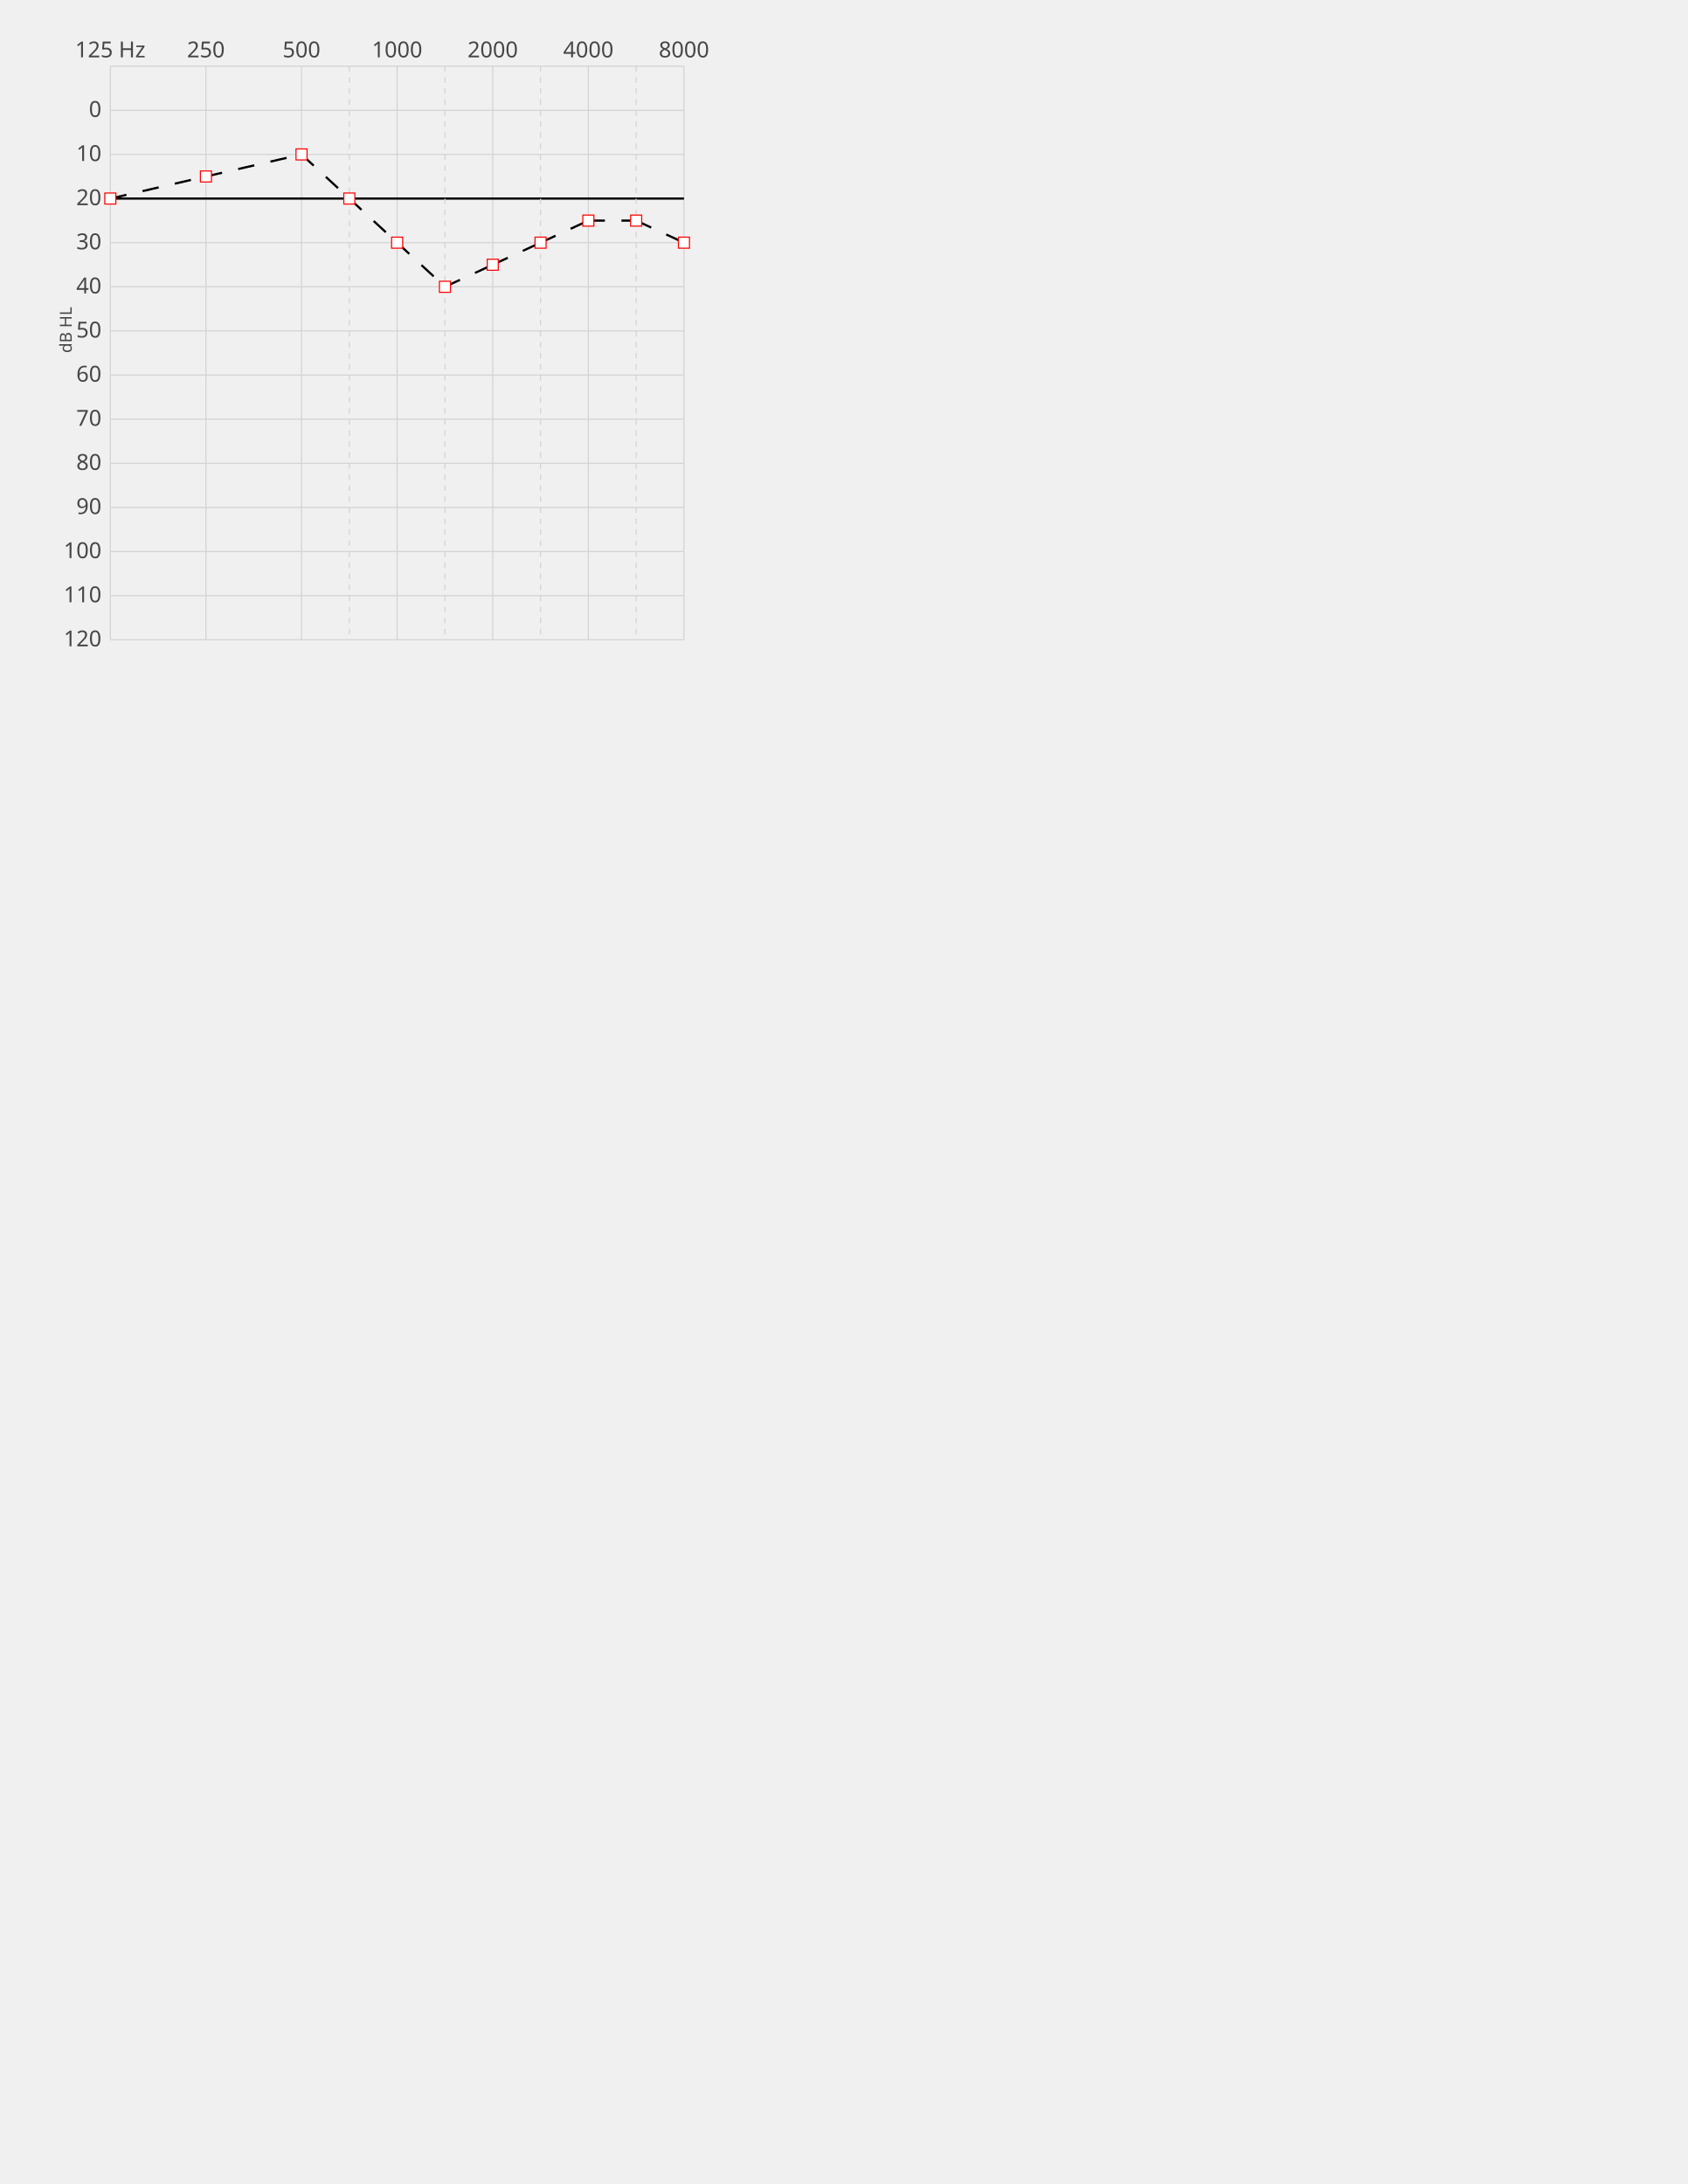
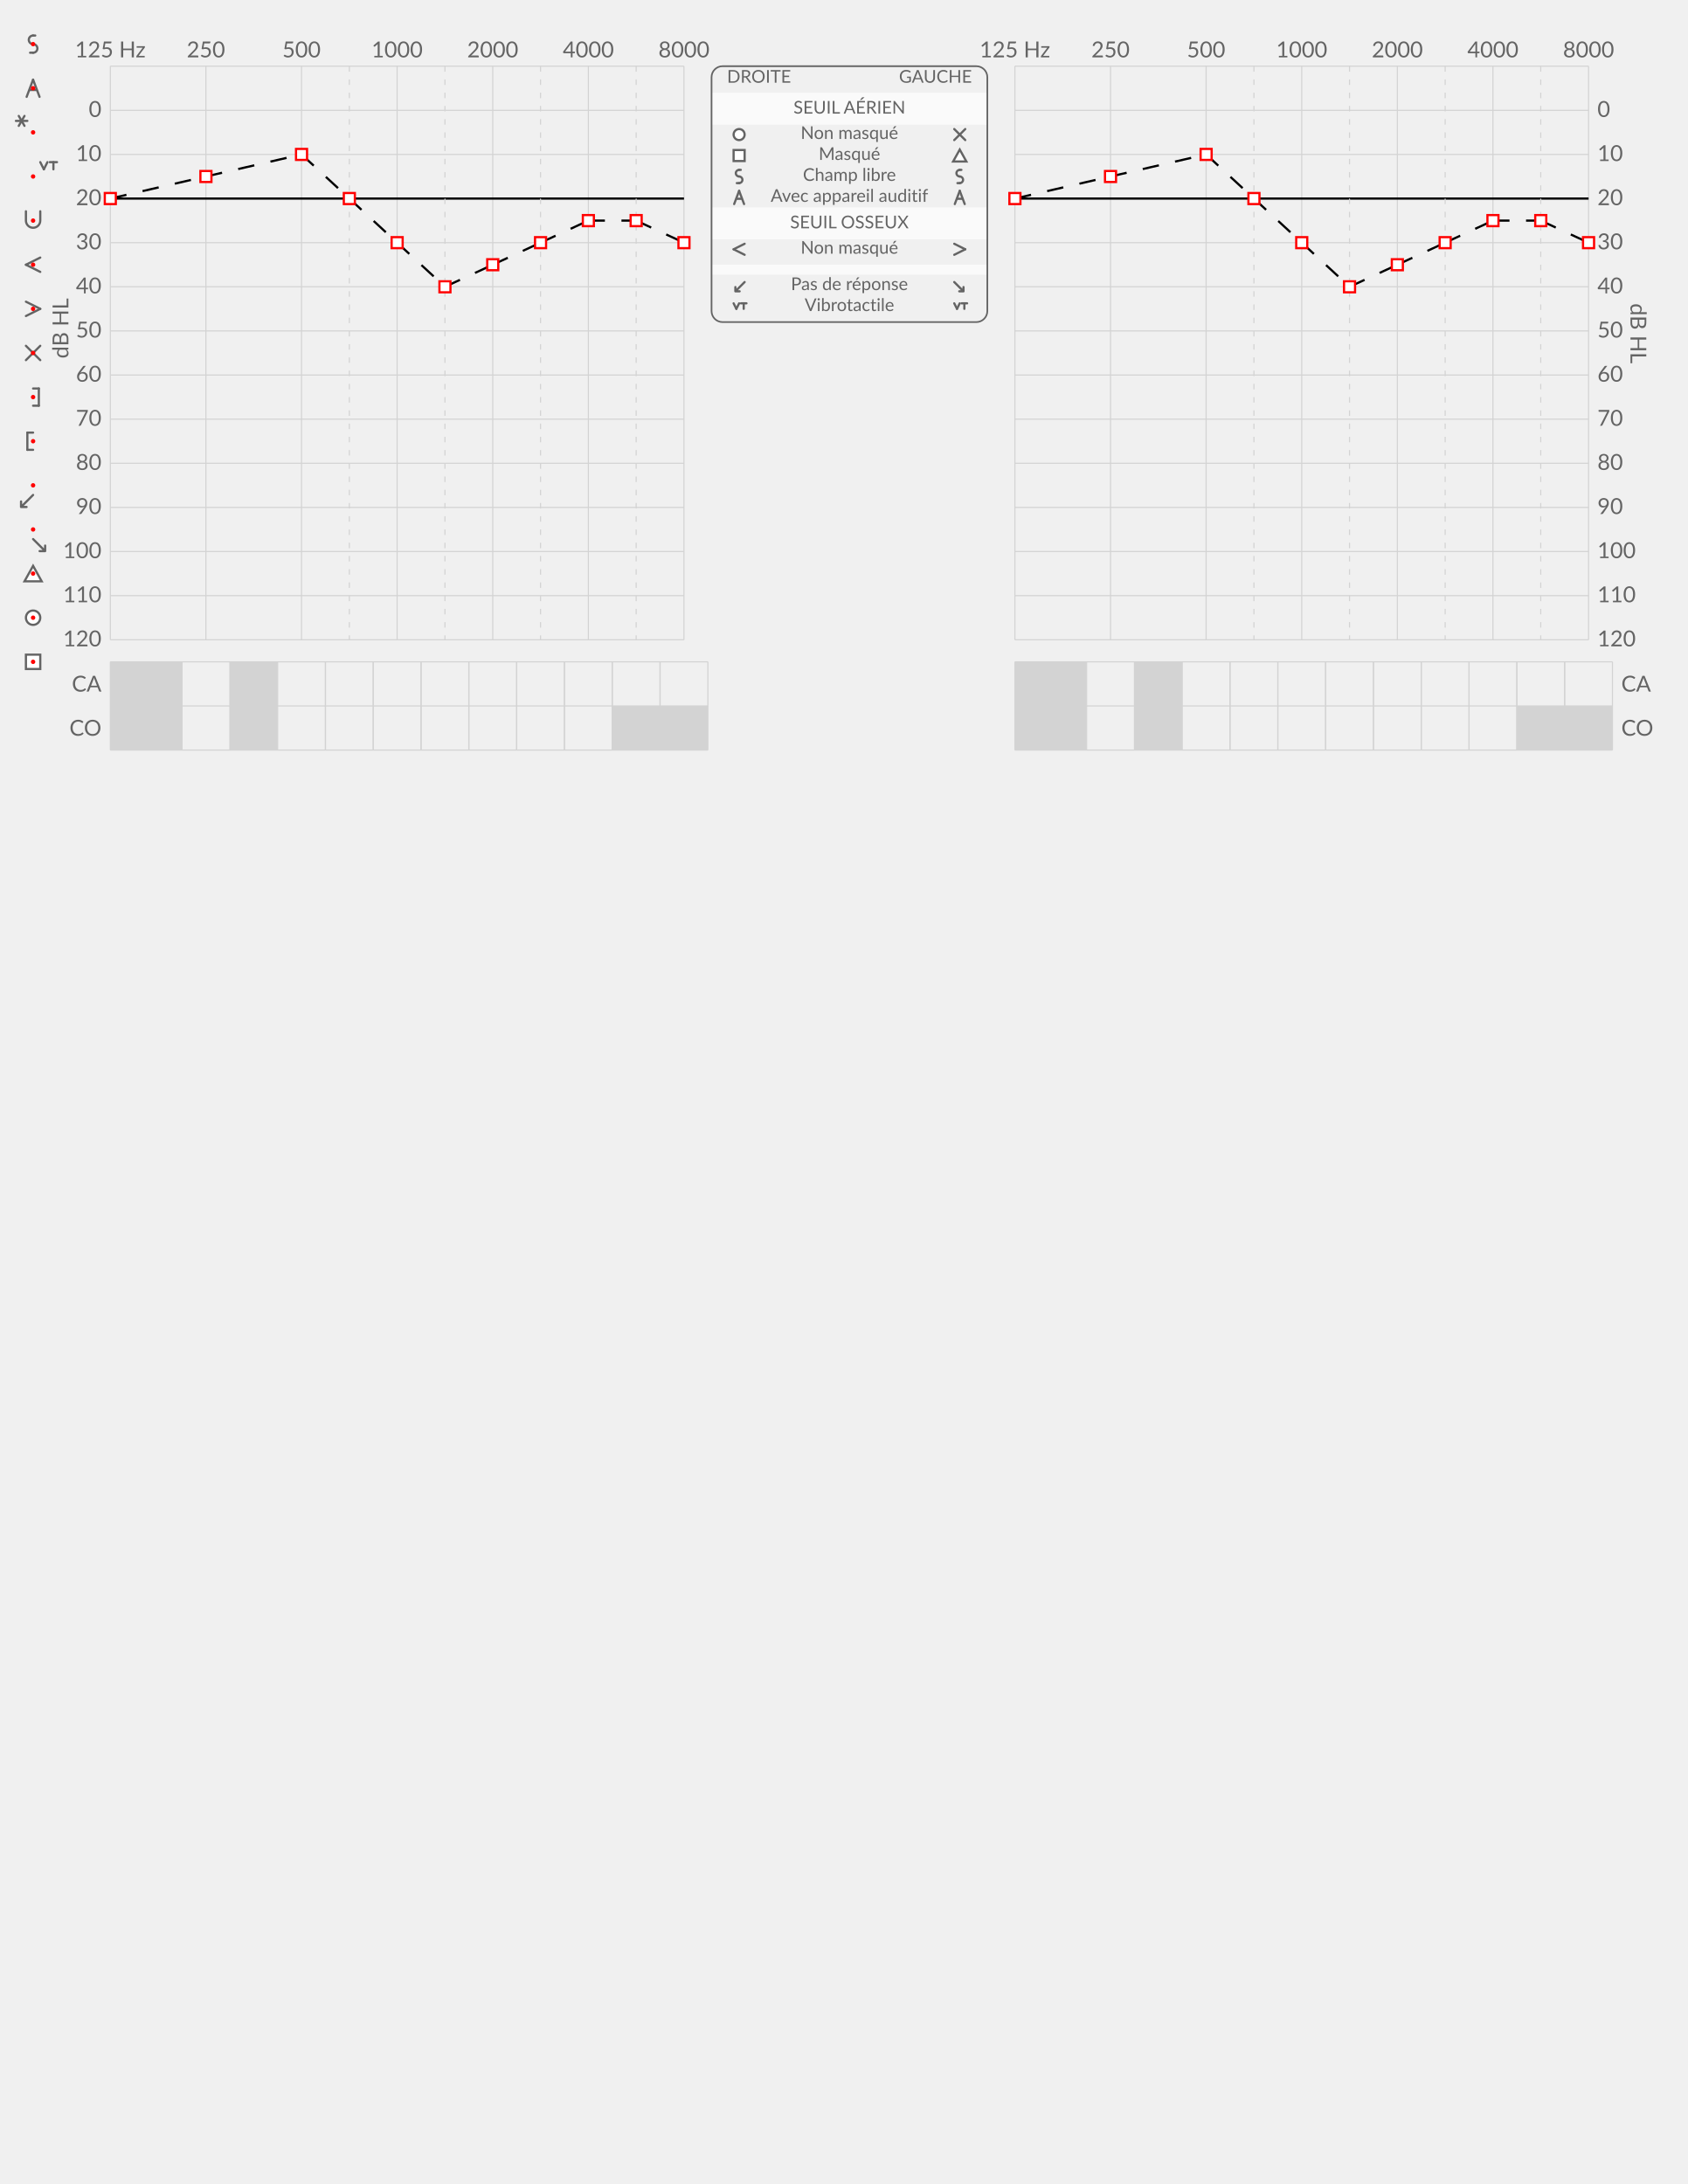
<svg xmlns="http://www.w3.org/2000/svg" baseProfile="tiny" height="1980.0" version="1.2" width="1530.0">
  <defs />
-   <line stroke="lightgray" x1="100.0" x2="620.0" y1="60" y2="60" />
-   <line stroke="lightgray" x1="100.0" x2="620.0" y1="100" y2="100" />
-   <text fill="rgb(70, 70, 70)" font-family="FiraCode-Regular" font-size="20px" text-anchor="end" x="92.0" y="106">0</text>
-   <line stroke="lightgray" x1="100.0" x2="620.0" y1="140" y2="140" />
-   <text fill="rgb(70, 70, 70)" font-family="FiraCode-Regular" font-size="20px" text-anchor="end" x="92.0" y="146">10</text>
-   <line stroke="lightgray" x1="100.0" x2="620.0" y1="180" y2="180" />
-   <text fill="rgb(70, 70, 70)" font-family="FiraCode-Regular" font-size="20px" text-anchor="end" x="92.0" y="186">20</text>
-   <line stroke="lightgray" x1="100.0" x2="620.0" y1="220" y2="220" />
-   <text fill="rgb(70, 70, 70)" font-family="FiraCode-Regular" font-size="20px" text-anchor="end" x="92.0" y="226">30</text>
-   <line stroke="lightgray" x1="100.0" x2="620.0" y1="260" y2="260" />
-   <text fill="rgb(70, 70, 70)" font-family="FiraCode-Regular" font-size="20px" text-anchor="end" x="92.0" y="266">40</text>
-   <line stroke="lightgray" x1="100.0" x2="620.0" y1="300" y2="300" />
-   <text fill="rgb(70, 70, 70)" font-family="FiraCode-Regular" font-size="20px" text-anchor="end" x="92.0" y="306">50</text>
-   <line stroke="lightgray" x1="100.0" x2="620.0" y1="340" y2="340" />
-   <text fill="rgb(70, 70, 70)" font-family="FiraCode-Regular" font-size="20px" text-anchor="end" x="92.0" y="346">60</text>
-   <line stroke="lightgray" x1="100.0" x2="620.0" y1="380" y2="380" />
-   <text fill="rgb(70, 70, 70)" font-family="FiraCode-Regular" font-size="20px" text-anchor="end" x="92.0" y="386">70</text>
-   <line stroke="lightgray" x1="100.0" x2="620.0" y1="420" y2="420" />
-   <text fill="rgb(70, 70, 70)" font-family="FiraCode-Regular" font-size="20px" text-anchor="end" x="92.0" y="426">80</text>
-   <line stroke="lightgray" x1="100.0" x2="620.0" y1="460" y2="460" />
-   <text fill="rgb(70, 70, 70)" font-family="FiraCode-Regular" font-size="20px" text-anchor="end" x="92.0" y="466">90</text>
-   <line stroke="lightgray" x1="100.0" x2="620.0" y1="500" y2="500" />
-   <text fill="rgb(70, 70, 70)" font-family="FiraCode-Regular" font-size="20px" text-anchor="end" x="92.0" y="506">100</text>
-   <line stroke="lightgray" x1="100.0" x2="620.0" y1="540" y2="540" />
-   <text fill="rgb(70, 70, 70)" font-family="FiraCode-Regular" font-size="20px" text-anchor="end" x="92.0" y="546">110</text>
-   <line stroke="lightgray" x1="100.0" x2="620.0" y1="580" y2="580" />
-   <text fill="rgb(70, 70, 70)" font-family="FiraCode-Regular" font-size="20px" text-anchor="end" x="92.0" y="586">120</text>
-   <line stroke="lightgray" x1="100.0" x2="100.0" y1="60" y2="580" />
-   <text fill="rgb(70, 70, 70)" font-family="FiraCode-Regular" font-size="20px" text-anchor="middle" x="100.0" y="52">125 Hz</text>
-   <line stroke="lightgray" x1="186.667" x2="186.667" y1="60" y2="580" />
-   <text fill="rgb(70, 70, 70)" font-family="FiraCode-Regular" font-size="20px" text-anchor="middle" x="186.667" y="52">250</text>
-   <line stroke="lightgray" x1="273.333" x2="273.333" y1="60" y2="580" />
-   <text fill="rgb(70, 70, 70)" font-family="FiraCode-Regular" font-size="20px" text-anchor="middle" x="273.333" y="52">500</text>
-   <line stroke="lightgray" x1="360.0" x2="360.0" y1="60" y2="580" />
-   <text fill="rgb(70, 70, 70)" font-family="FiraCode-Regular" font-size="20px" text-anchor="middle" x="360.0" y="52">1000</text>
-   <line stroke="lightgray" x1="446.667" x2="446.667" y1="60" y2="580" />
-   <text fill="rgb(70, 70, 70)" font-family="FiraCode-Regular" font-size="20px" text-anchor="middle" x="446.667" y="52">2000</text>
-   <line stroke="lightgray" x1="533.333" x2="533.333" y1="60" y2="580" />
-   <text fill="rgb(70, 70, 70)" font-family="FiraCode-Regular" font-size="20px" text-anchor="middle" x="533.333" y="52">4000</text>
-   <line stroke="lightgray" x1="620.0" x2="620.0" y1="60" y2="580" />
-   <text fill="rgb(70, 70, 70)" font-family="FiraCode-Regular" font-size="20px" text-anchor="middle" x="620.0" y="52">8000</text>
-   <line stroke="black" stroke-width="2" x1="100.0" x2="620.0" y1="180" y2="180" />
-   <text fill="rgb(70, 70, 70)" font-family="FiraCode-Regular" font-size="15px" transform="rotate(-90 30 270)" x="-20" y="305">dB HL</text>
-   <line stroke="lightgray" stroke-dasharray="5,5" x1="316.667" x2="316.667" y1="60" y2="580" />
-   <line stroke="lightgray" stroke-dasharray="5,5" x1="403.333" x2="403.333" y1="60" y2="580" />
-   <line stroke="lightgray" stroke-dasharray="5,5" x1="490.0" x2="490.0" y1="60" y2="580" />
-   <line stroke="lightgray" stroke-dasharray="5,5" x1="576.667" x2="576.667" y1="60" y2="580" />
-   <line stroke="black" stroke-dasharray="15,15" stroke-width="2" x1="100.0" x2="186.667" y1="180" y2="160" />
-   <line stroke="black" stroke-dasharray="15,15" stroke-width="2" x1="186.667" x2="273.333" y1="160" y2="140" />
-   <line stroke="black" stroke-dasharray="15,15" stroke-width="2" x1="273.333" x2="316.667" y1="140" y2="180" />
-   <line stroke="black" stroke-dasharray="15,15" stroke-width="2" x1="316.667" x2="360.0" y1="180" y2="220" />
-   <line stroke="black" stroke-dasharray="15,15" stroke-width="2" x1="360.0" x2="403.333" y1="220" y2="260" />
-   <line stroke="black" stroke-dasharray="15,15" stroke-width="2" x1="403.333" x2="446.667" y1="260" y2="240" />
-   <line stroke="black" stroke-dasharray="15,15" stroke-width="2" x1="446.667" x2="490.0" y1="240" y2="220" />
-   <line stroke="black" stroke-dasharray="15,15" stroke-width="2" x1="490.0" x2="533.333" y1="220" y2="200" />
-   <line stroke="black" stroke-dasharray="15,15" stroke-width="2" x1="533.333" x2="576.667" y1="200" y2="200" />
-   <line stroke="black" stroke-dasharray="15,15" stroke-width="2" x1="576.667" x2="620.0" y1="200" y2="220" />
-   <rect fill="white" height="10" stroke="red" width="10" x="95.0" y="175.0" />
-   <rect fill="white" height="10" stroke="red" width="10" x="181.667" y="155.0" />
-   <rect fill="white" height="10" stroke="red" width="10" x="268.333" y="135.0" />
-   <rect fill="white" height="10" stroke="red" width="10" x="311.667" y="175.0" />
-   <rect fill="white" height="10" stroke="red" width="10" x="355.0" y="215.0" />
-   <rect fill="white" height="10" stroke="red" width="10" x="398.333" y="255.0" />
-   <rect fill="white" height="10" stroke="red" width="10" x="441.667" y="235.0" />
-   <rect fill="white" height="10" stroke="red" width="10" x="485.0" y="215.0" />
-   <rect fill="white" height="10" stroke="red" width="10" x="528.333" y="195.0" />
-   <rect fill="white" height="10" stroke="red" width="10" x="571.667" y="195.0" />
-   <rect fill="white" height="10" stroke="red" width="10" x="615.0" y="215.0" />
+   <line stroke="lightgray" x1="100.0" x2="620.0" y1="60.0" y2="60.0" />
+   <line stroke="lightgray" x1="100.0" x2="620.0" y1="100.0" y2="100.0" />
+   <text fill="rgb(100, 100, 100)" font-family="Lato, Fira Code, sans-serif" font-size="20px" text-anchor="end" x="92.0" y="106.0">0</text>
+   <line stroke="lightgray" x1="100.0" x2="620.0" y1="140.0" y2="140.0" />
+   <text fill="rgb(100, 100, 100)" font-family="Lato, Fira Code, sans-serif" font-size="20px" text-anchor="end" x="92.0" y="146.0">10</text>
+   <line stroke="lightgray" x1="100.0" x2="620.0" y1="180.0" y2="180.0" />
+   <text fill="rgb(100, 100, 100)" font-family="Lato, Fira Code, sans-serif" font-size="20px" text-anchor="end" x="92.0" y="186.0">20</text>
+   <line stroke="lightgray" x1="100.0" x2="620.0" y1="220.0" y2="220.0" />
+   <text fill="rgb(100, 100, 100)" font-family="Lato, Fira Code, sans-serif" font-size="20px" text-anchor="end" x="92.0" y="226.0">30</text>
+   <line stroke="lightgray" x1="100.0" x2="620.0" y1="260.0" y2="260.0" />
+   <text fill="rgb(100, 100, 100)" font-family="Lato, Fira Code, sans-serif" font-size="20px" text-anchor="end" x="92.0" y="266.0">40</text>
+   <line stroke="lightgray" x1="100.0" x2="620.0" y1="300.0" y2="300.0" />
+   <text fill="rgb(100, 100, 100)" font-family="Lato, Fira Code, sans-serif" font-size="20px" text-anchor="end" x="92.0" y="306.0">50</text>
+   <line stroke="lightgray" x1="100.0" x2="620.0" y1="340.0" y2="340.0" />
+   <text fill="rgb(100, 100, 100)" font-family="Lato, Fira Code, sans-serif" font-size="20px" text-anchor="end" x="92.0" y="346.0">60</text>
+   <line stroke="lightgray" x1="100.0" x2="620.0" y1="380.0" y2="380.0" />
+   <text fill="rgb(100, 100, 100)" font-family="Lato, Fira Code, sans-serif" font-size="20px" text-anchor="end" x="92.0" y="386.0">70</text>
+   <line stroke="lightgray" x1="100.0" x2="620.0" y1="420.0" y2="420.0" />
+   <text fill="rgb(100, 100, 100)" font-family="Lato, Fira Code, sans-serif" font-size="20px" text-anchor="end" x="92.0" y="426.0">80</text>
+   <line stroke="lightgray" x1="100.0" x2="620.0" y1="460.0" y2="460.0" />
+   <text fill="rgb(100, 100, 100)" font-family="Lato, Fira Code, sans-serif" font-size="20px" text-anchor="end" x="92.0" y="466.0">90</text>
+   <line stroke="lightgray" x1="100.0" x2="620.0" y1="500.0" y2="500.0" />
+   <text fill="rgb(100, 100, 100)" font-family="Lato, Fira Code, sans-serif" font-size="20px" text-anchor="end" x="92.0" y="506.0">100</text>
+   <line stroke="lightgray" x1="100.0" x2="620.0" y1="540.0" y2="540.0" />
+   <text fill="rgb(100, 100, 100)" font-family="Lato, Fira Code, sans-serif" font-size="20px" text-anchor="end" x="92.0" y="546.0">110</text>
+   <line stroke="lightgray" x1="100.0" x2="620.0" y1="580.0" y2="580.0" />
+   <text fill="rgb(100, 100, 100)" font-family="Lato, Fira Code, sans-serif" font-size="20px" text-anchor="end" x="92.0" y="586.0">120</text>
+   <line stroke="lightgray" x1="100.0" x2="100.0" y1="60.0" y2="580.0" />
+   <text fill="rgb(100, 100, 100)" font-family="Lato, Fira Code, sans-serif" font-size="20px" text-anchor="middle" x="100.0" y="52.0">125 Hz</text>
+   <line stroke="lightgray" x1="186.667" x2="186.667" y1="60.0" y2="580.0" />
+   <text fill="rgb(100, 100, 100)" font-family="Lato, Fira Code, sans-serif" font-size="20px" text-anchor="middle" x="186.667" y="52.0">250</text>
+   <line stroke="lightgray" x1="273.333" x2="273.333" y1="60.0" y2="580.0" />
+   <text fill="rgb(100, 100, 100)" font-family="Lato, Fira Code, sans-serif" font-size="20px" text-anchor="middle" x="273.333" y="52.0">500</text>
+   <line stroke="lightgray" x1="360.0" x2="360.0" y1="60.0" y2="580.0" />
+   <text fill="rgb(100, 100, 100)" font-family="Lato, Fira Code, sans-serif" font-size="20px" text-anchor="middle" x="360.0" y="52.0">1000</text>
+   <line stroke="lightgray" x1="446.667" x2="446.667" y1="60.0" y2="580.0" />
+   <text fill="rgb(100, 100, 100)" font-family="Lato, Fira Code, sans-serif" font-size="20px" text-anchor="middle" x="446.667" y="52.0">2000</text>
+   <line stroke="lightgray" x1="533.333" x2="533.333" y1="60.0" y2="580.0" />
+   <text fill="rgb(100, 100, 100)" font-family="Lato, Fira Code, sans-serif" font-size="20px" text-anchor="middle" x="533.333" y="52.0">4000</text>
+   <line stroke="lightgray" x1="620.0" x2="620.0" y1="60.0" y2="580.0" />
+   <text fill="rgb(100, 100, 100)" font-family="Lato, Fira Code, sans-serif" font-size="20px" text-anchor="middle" x="620.0" y="52.0">8000</text>
+   <line stroke="black" stroke-width="2" x1="100.0" x2="620.0" y1="180.0" y2="180.0" />
+   <text fill="rgb(100, 100, 100)" font-family="Lato, Fira Code, sans-serif" font-size="20px" transform="rotate(-90 62.0 325.0)" x="62.0" y="325.0">dB HL</text>
+   <line stroke="lightgray" stroke-dasharray="5,7" x1="316.667" x2="316.667" y1="60.0" y2="580.0" />
+   <line stroke="lightgray" stroke-dasharray="5,7" x1="403.333" x2="403.333" y1="60.0" y2="580.0" />
+   <line stroke="lightgray" stroke-dasharray="5,7" x1="490.0" x2="490.0" y1="60.0" y2="580.0" />
+   <line stroke="lightgray" stroke-dasharray="5,7" x1="576.667" x2="576.667" y1="60.0" y2="580.0" />
+   <line stroke="black" stroke-dasharray="15,15" stroke-width="2" x1="100.0" x2="186.667" y1="180.0" y2="160.0" />
+   <line stroke="black" stroke-dasharray="15,15" stroke-width="2" x1="186.667" x2="273.333" y1="160.0" y2="140.0" />
+   <line stroke="black" stroke-dasharray="15,15" stroke-width="2" x1="273.333" x2="316.667" y1="140.0" y2="180.0" />
+   <line stroke="black" stroke-dasharray="15,15" stroke-width="2" x1="316.667" x2="360.0" y1="180.0" y2="220.0" />
+   <line stroke="black" stroke-dasharray="15,15" stroke-width="2" x1="360.0" x2="403.333" y1="220.0" y2="260.0" />
+   <line stroke="black" stroke-dasharray="15,15" stroke-width="2" x1="403.333" x2="446.667" y1="260.0" y2="240.0" />
+   <line stroke="black" stroke-dasharray="15,15" stroke-width="2" x1="446.667" x2="490.0" y1="240.0" y2="220.0" />
+   <line stroke="black" stroke-dasharray="15,15" stroke-width="2" x1="490.0" x2="533.333" y1="220.0" y2="200.0" />
+   <line stroke="black" stroke-dasharray="15,15" stroke-width="2" x1="533.333" x2="576.667" y1="200.0" y2="200.0" />
+   <line stroke="black" stroke-dasharray="15,15" stroke-width="2" x1="576.667" x2="620.0" y1="200.0" y2="220.0" />
+   <rect fill="white" height="10.0" stroke="red" stroke-linecap="round" stroke-width="2" width="10.0" x="95.0" y="175.0" />
+   <rect fill="white" height="10.0" stroke="red" stroke-linecap="round" stroke-width="2" width="10.0" x="181.667" y="155.0" />
+   <rect fill="white" height="10.0" stroke="red" stroke-linecap="round" stroke-width="2" width="10.0" x="268.333" y="135.0" />
+   <rect fill="white" height="10.0" stroke="red" stroke-linecap="round" stroke-width="2" width="10.0" x="311.667" y="175.0" />
+   <rect fill="white" height="10.0" stroke="red" stroke-linecap="round" stroke-width="2" width="10.0" x="355.0" y="215.0" />
+   <rect fill="white" height="10.0" stroke="red" stroke-linecap="round" stroke-width="2" width="10.0" x="398.333" y="255.0" />
+   <rect fill="white" height="10.0" stroke="red" stroke-linecap="round" stroke-width="2" width="10.0" x="441.667" y="235.0" />
+   <rect fill="white" height="10.0" stroke="red" stroke-linecap="round" stroke-width="2" width="10.0" x="485.0" y="215.0" />
+   <rect fill="white" height="10.0" stroke="red" stroke-linecap="round" stroke-width="2" width="10.0" x="528.333" y="195.0" />
+   <rect fill="white" height="10.0" stroke="red" stroke-linecap="round" stroke-width="2" width="10.0" x="571.667" y="195.0" />
+   <rect fill="white" height="10.0" stroke="red" stroke-linecap="round" stroke-width="2" width="10.0" x="615.0" y="215.0" />
+   <line stroke="lightgray" x1="165.0" x2="165.0" y1="600.0" y2="680.0" />
+   <line stroke="lightgray" x1="208.333" x2="208.333" y1="600.0" y2="680.0" />
+   <line stroke="lightgray" x1="251.667" x2="251.667" y1="600.0" y2="680.0" />
+   <line stroke="lightgray" x1="295.0" x2="295.0" y1="600.0" y2="680.0" />
+   <line stroke="lightgray" x1="295.0" x2="295.0" y1="600.0" y2="680.0" />
+   <line stroke="lightgray" x1="338.333" x2="338.333" y1="600.0" y2="680.0" />
+   <line stroke="lightgray" x1="338.333" x2="338.333" y1="600.0" y2="680.0" />
+   <line stroke="lightgray" x1="381.667" x2="381.667" y1="600.0" y2="680.0" />
+   <line stroke="lightgray" x1="381.667" x2="381.667" y1="600.0" y2="680.0" />
+   <line stroke="lightgray" x1="425.0" x2="425.0" y1="600.0" y2="680.0" />
+   <line stroke="lightgray" x1="425.0" x2="425.0" y1="600.0" y2="680.0" />
+   <line stroke="lightgray" x1="468.333" x2="468.333" y1="600.0" y2="680.0" />
+   <line stroke="lightgray" x1="468.333" x2="468.333" y1="600.0" y2="680.0" />
+   <line stroke="lightgray" x1="511.667" x2="511.667" y1="600.0" y2="680.0" />
+   <line stroke="lightgray" x1="511.667" x2="511.667" y1="600.0" y2="680.0" />
+   <line stroke="lightgray" x1="555.0" x2="555.0" y1="600.0" y2="680.0" />
+   <line stroke="lightgray" x1="555.0" x2="555.0" y1="600.0" y2="680.0" />
+   <line stroke="lightgray" x1="598.333" x2="598.333" y1="600.0" y2="680.0" />
+   <line stroke="lightgray" x1="598.333" x2="598.333" y1="600.0" y2="680.0" />
+   <line stroke="lightgray" x1="641.667" x2="641.667" y1="600.0" y2="680.0" />
+   <line stroke="lightgray" x1="100.0" x2="100.0" y1="600.0" y2="680.0" />
+   <line stroke="lightgray" x1="100.0" x2="641.667" y1="600.0" y2="600.0" />
+   <line stroke="lightgray" x1="100.0" x2="641.667" y1="640.0" y2="640.0" />
+   <line stroke="lightgray" x1="100.0" x2="641.667" y1="680.0" y2="680.0" />
+   <rect fill="lightgray" height="80.0" stroke="none" width="65.0" x="100.0" y="600.0" />
+   <rect fill="lightgray" height="80.0" stroke="none" width="43.333" x="208.333" y="600.0" />
+   <rect fill="lightgray" height="40.0" stroke="none" width="86.667" x="555.0" y="640.0" />
+   <text fill="rgb(100, 100, 100)" font-family="Lato, Fira Code, sans-serif" font-size="20px" text-anchor="end" x="92.0" y="627.0">CA</text>
+   <text fill="rgb(100, 100, 100)" font-family="Lato, Fira Code, sans-serif" font-size="20px" text-anchor="end" x="92.0" y="667.0">CO</text>
+   <line stroke="lightgray" x1="920.0" x2="1440.0" y1="60.0" y2="60.0" />
+   <line stroke="lightgray" x1="920.0" x2="1440.0" y1="100.0" y2="100.0" />
+   <text fill="rgb(100, 100, 100)" font-family="Lato, Fira Code, sans-serif" font-size="20px" text-anchor="start" x="1448.0" y="106.0">0</text>
+   <line stroke="lightgray" x1="920.0" x2="1440.0" y1="140.0" y2="140.0" />
+   <text fill="rgb(100, 100, 100)" font-family="Lato, Fira Code, sans-serif" font-size="20px" text-anchor="start" x="1448.0" y="146.0">10</text>
+   <line stroke="lightgray" x1="920.0" x2="1440.0" y1="180.0" y2="180.0" />
+   <text fill="rgb(100, 100, 100)" font-family="Lato, Fira Code, sans-serif" font-size="20px" text-anchor="start" x="1448.0" y="186.0">20</text>
+   <line stroke="lightgray" x1="920.0" x2="1440.0" y1="220.0" y2="220.0" />
+   <text fill="rgb(100, 100, 100)" font-family="Lato, Fira Code, sans-serif" font-size="20px" text-anchor="start" x="1448.0" y="226.0">30</text>
+   <line stroke="lightgray" x1="920.0" x2="1440.0" y1="260.0" y2="260.0" />
+   <text fill="rgb(100, 100, 100)" font-family="Lato, Fira Code, sans-serif" font-size="20px" text-anchor="start" x="1448.0" y="266.0">40</text>
+   <line stroke="lightgray" x1="920.0" x2="1440.0" y1="300.0" y2="300.0" />
+   <text fill="rgb(100, 100, 100)" font-family="Lato, Fira Code, sans-serif" font-size="20px" text-anchor="start" x="1448.0" y="306.0">50</text>
+   <line stroke="lightgray" x1="920.0" x2="1440.0" y1="340.0" y2="340.0" />
+   <text fill="rgb(100, 100, 100)" font-family="Lato, Fira Code, sans-serif" font-size="20px" text-anchor="start" x="1448.0" y="346.0">60</text>
+   <line stroke="lightgray" x1="920.0" x2="1440.0" y1="380.0" y2="380.0" />
+   <text fill="rgb(100, 100, 100)" font-family="Lato, Fira Code, sans-serif" font-size="20px" text-anchor="start" x="1448.0" y="386.0">70</text>
+   <line stroke="lightgray" x1="920.0" x2="1440.0" y1="420.0" y2="420.0" />
+   <text fill="rgb(100, 100, 100)" font-family="Lato, Fira Code, sans-serif" font-size="20px" text-anchor="start" x="1448.0" y="426.0">80</text>
+   <line stroke="lightgray" x1="920.0" x2="1440.0" y1="460.0" y2="460.0" />
+   <text fill="rgb(100, 100, 100)" font-family="Lato, Fira Code, sans-serif" font-size="20px" text-anchor="start" x="1448.0" y="466.0">90</text>
+   <line stroke="lightgray" x1="920.0" x2="1440.0" y1="500.0" y2="500.0" />
+   <text fill="rgb(100, 100, 100)" font-family="Lato, Fira Code, sans-serif" font-size="20px" text-anchor="start" x="1448.0" y="506.0">100</text>
+   <line stroke="lightgray" x1="920.0" x2="1440.0" y1="540.0" y2="540.0" />
+   <text fill="rgb(100, 100, 100)" font-family="Lato, Fira Code, sans-serif" font-size="20px" text-anchor="start" x="1448.0" y="546.0">110</text>
+   <line stroke="lightgray" x1="920.0" x2="1440.0" y1="580.0" y2="580.0" />
+   <text fill="rgb(100, 100, 100)" font-family="Lato, Fira Code, sans-serif" font-size="20px" text-anchor="start" x="1448.0" y="586.0">120</text>
+   <line stroke="lightgray" x1="920.0" x2="920.0" y1="60.0" y2="580.0" />
+   <text fill="rgb(100, 100, 100)" font-family="Lato, Fira Code, sans-serif" font-size="20px" text-anchor="middle" x="920.0" y="52.0">125 Hz</text>
+   <line stroke="lightgray" x1="1006.667" x2="1006.667" y1="60.0" y2="580.0" />
+   <text fill="rgb(100, 100, 100)" font-family="Lato, Fira Code, sans-serif" font-size="20px" text-anchor="middle" x="1006.667" y="52.0">250</text>
+   <line stroke="lightgray" x1="1093.333" x2="1093.333" y1="60.0" y2="580.0" />
+   <text fill="rgb(100, 100, 100)" font-family="Lato, Fira Code, sans-serif" font-size="20px" text-anchor="middle" x="1093.333" y="52.0">500</text>
+   <line stroke="lightgray" x1="1180.0" x2="1180.0" y1="60.0" y2="580.0" />
+   <text fill="rgb(100, 100, 100)" font-family="Lato, Fira Code, sans-serif" font-size="20px" text-anchor="middle" x="1180.0" y="52.0">1000</text>
+   <line stroke="lightgray" x1="1266.667" x2="1266.667" y1="60.0" y2="580.0" />
+   <text fill="rgb(100, 100, 100)" font-family="Lato, Fira Code, sans-serif" font-size="20px" text-anchor="middle" x="1266.667" y="52.0">2000</text>
+   <line stroke="lightgray" x1="1353.333" x2="1353.333" y1="60.0" y2="580.0" />
+   <text fill="rgb(100, 100, 100)" font-family="Lato, Fira Code, sans-serif" font-size="20px" text-anchor="middle" x="1353.333" y="52.0">4000</text>
+   <line stroke="lightgray" x1="1440.0" x2="1440.0" y1="60.0" y2="580.0" />
+   <text fill="rgb(100, 100, 100)" font-family="Lato, Fira Code, sans-serif" font-size="20px" text-anchor="middle" x="1440.0" y="52.0">8000</text>
+   <line stroke="black" stroke-width="2" x1="920.0" x2="1440.0" y1="180.0" y2="180.0" />
+   <text fill="rgb(100, 100, 100)" font-family="Lato, Fira Code, sans-serif" font-size="20px" transform="rotate(90 1478.0 275.0)" x="1478.0" y="275.0">dB HL</text>
+   <line stroke="lightgray" stroke-dasharray="5,7" x1="1136.667" x2="1136.667" y1="60.0" y2="580.0" />
+   <line stroke="lightgray" stroke-dasharray="5,7" x1="1223.333" x2="1223.333" y1="60.0" y2="580.0" />
+   <line stroke="lightgray" stroke-dasharray="5,7" x1="1310.0" x2="1310.0" y1="60.0" y2="580.0" />
+   <line stroke="lightgray" stroke-dasharray="5,7" x1="1396.667" x2="1396.667" y1="60.0" y2="580.0" />
+   <line stroke="black" stroke-dasharray="15,15" stroke-width="2" x1="920.0" x2="1006.667" y1="180.0" y2="160.0" />
+   <line stroke="black" stroke-dasharray="15,15" stroke-width="2" x1="1006.667" x2="1093.333" y1="160.0" y2="140.0" />
+   <line stroke="black" stroke-dasharray="15,15" stroke-width="2" x1="1093.333" x2="1136.667" y1="140.0" y2="180.0" />
+   <line stroke="black" stroke-dasharray="15,15" stroke-width="2" x1="1136.667" x2="1180.0" y1="180.0" y2="220.0" />
+   <line stroke="black" stroke-dasharray="15,15" stroke-width="2" x1="1180.0" x2="1223.333" y1="220.0" y2="260.0" />
+   <line stroke="black" stroke-dasharray="15,15" stroke-width="2" x1="1223.333" x2="1266.667" y1="260.0" y2="240.0" />
+   <line stroke="black" stroke-dasharray="15,15" stroke-width="2" x1="1266.667" x2="1310.0" y1="240.0" y2="220.0" />
+   <line stroke="black" stroke-dasharray="15,15" stroke-width="2" x1="1310.0" x2="1353.333" y1="220.0" y2="200.0" />
+   <line stroke="black" stroke-dasharray="15,15" stroke-width="2" x1="1353.333" x2="1396.667" y1="200.0" y2="200.0" />
+   <line stroke="black" stroke-dasharray="15,15" stroke-width="2" x1="1396.667" x2="1440.0" y1="200.0" y2="220.0" />
+   <rect fill="white" height="10.0" stroke="red" stroke-linecap="round" stroke-width="2" width="10.0" x="915.0" y="175.0" />
+   <rect fill="white" height="10.0" stroke="red" stroke-linecap="round" stroke-width="2" width="10.0" x="1001.667" y="155.0" />
+   <rect fill="white" height="10.0" stroke="red" stroke-linecap="round" stroke-width="2" width="10.0" x="1088.333" y="135.0" />
+   <rect fill="white" height="10.0" stroke="red" stroke-linecap="round" stroke-width="2" width="10.0" x="1131.667" y="175.0" />
+   <rect fill="white" height="10.0" stroke="red" stroke-linecap="round" stroke-width="2" width="10.0" x="1175.0" y="215.0" />
+   <rect fill="white" height="10.0" stroke="red" stroke-linecap="round" stroke-width="2" width="10.0" x="1218.333" y="255.0" />
+   <rect fill="white" height="10.0" stroke="red" stroke-linecap="round" stroke-width="2" width="10.0" x="1261.667" y="235.0" />
+   <rect fill="white" height="10.0" stroke="red" stroke-linecap="round" stroke-width="2" width="10.0" x="1305.0" y="215.0" />
+   <rect fill="white" height="10.0" stroke="red" stroke-linecap="round" stroke-width="2" width="10.0" x="1348.333" y="195.0" />
+   <rect fill="white" height="10.0" stroke="red" stroke-linecap="round" stroke-width="2" width="10.0" x="1391.667" y="195.0" />
+   <rect fill="white" height="10.0" stroke="red" stroke-linecap="round" stroke-width="2" width="10.0" x="1435.0" y="215.0" />
+   <line stroke="lightgray" x1="985.0" x2="985.0" y1="600.0" y2="680.0" />
+   <line stroke="lightgray" x1="1028.333" x2="1028.333" y1="600.0" y2="680.0" />
+   <line stroke="lightgray" x1="1071.667" x2="1071.667" y1="600.0" y2="680.0" />
+   <line stroke="lightgray" x1="1115.0" x2="1115.0" y1="600.0" y2="680.0" />
+   <line stroke="lightgray" x1="1115.0" x2="1115.0" y1="600.0" y2="680.0" />
+   <line stroke="lightgray" x1="1158.333" x2="1158.333" y1="600.0" y2="680.0" />
+   <line stroke="lightgray" x1="1158.333" x2="1158.333" y1="600.0" y2="680.0" />
+   <line stroke="lightgray" x1="1201.667" x2="1201.667" y1="600.0" y2="680.0" />
+   <line stroke="lightgray" x1="1201.667" x2="1201.667" y1="600.0" y2="680.0" />
+   <line stroke="lightgray" x1="1245.0" x2="1245.0" y1="600.0" y2="680.0" />
+   <line stroke="lightgray" x1="1245.0" x2="1245.0" y1="600.0" y2="680.0" />
+   <line stroke="lightgray" x1="1288.333" x2="1288.333" y1="600.0" y2="680.0" />
+   <line stroke="lightgray" x1="1288.333" x2="1288.333" y1="600.0" y2="680.0" />
+   <line stroke="lightgray" x1="1331.667" x2="1331.667" y1="600.0" y2="680.0" />
+   <line stroke="lightgray" x1="1331.667" x2="1331.667" y1="600.0" y2="680.0" />
+   <line stroke="lightgray" x1="1375.0" x2="1375.0" y1="600.0" y2="680.0" />
+   <line stroke="lightgray" x1="1375.0" x2="1375.0" y1="600.0" y2="680.0" />
+   <line stroke="lightgray" x1="1418.333" x2="1418.333" y1="600.0" y2="680.0" />
+   <line stroke="lightgray" x1="1418.333" x2="1418.333" y1="600.0" y2="680.0" />
+   <line stroke="lightgray" x1="1461.667" x2="1461.667" y1="600.0" y2="680.0" />
+   <line stroke="lightgray" x1="920.0" x2="920.0" y1="600.0" y2="680.0" />
+   <line stroke="lightgray" x1="920.0" x2="1461.667" y1="600.0" y2="600.0" />
+   <line stroke="lightgray" x1="920.0" x2="1461.667" y1="640.0" y2="640.0" />
+   <line stroke="lightgray" x1="920.0" x2="1461.667" y1="680.0" y2="680.0" />
+   <rect fill="lightgray" height="80.0" stroke="none" width="65.0" x="920.0" y="600.0" />
+   <rect fill="lightgray" height="80.0" stroke="none" width="43.333" x="1028.333" y="600.0" />
+   <rect fill="lightgray" height="40.0" stroke="none" width="86.667" x="1375.0" y="640.0" />
+   <text fill="rgb(100, 100, 100)" font-family="Lato, Fira Code, sans-serif" font-size="20px" text-anchor="start" x="1469.667" y="627.0">CA</text>
+   <text fill="rgb(100, 100, 100)" font-family="Lato, Fira Code, sans-serif" font-size="20px" text-anchor="start" x="1469.667" y="667.0">CO</text>
+   <line stroke="rgb(100, 100, 100)" stroke-linecap="round" stroke-width="2" x1="31.95" x2="30" y1="32.2" y2="32.2" />
+   <path d="M 30.0 40.0 A 3.9 3.9 0 0 1 30.0 32.2" fill="none" stroke="rgb(100, 100, 100)" stroke-linecap="round" stroke-width="2" />
+   <path d="M 30.0 40.0 A 3.9 3.9 0 0 1 30.0 47.8" fill="none" stroke="rgb(100, 100, 100)" stroke-linecap="round" stroke-width="2" />
+   <line stroke="rgb(100, 100, 100)" stroke-linecap="round" stroke-width="2" x1="30" x2="27.27" y1="47.8" y2="47.8" />
+   <circle cx="30" cy="40" fill="red" r="2" />
+   <line stroke="rgb(100, 100, 100)" stroke-linecap="round" stroke-width="2" x1="24.15" x2="30" y1="87.8" y2="72.2" />
+   <line stroke="rgb(100, 100, 100)" stroke-linecap="round" stroke-width="2" x1="30" x2="35.85" y1="72.2" y2="87.8" />
+   <line stroke="rgb(100, 100, 100)" stroke-linecap="round" stroke-width="2" x1="27.075" x2="32.925" y1="81.56" y2="81.56" />
+   <circle cx="30" cy="80" fill="red" r="2" />
+   <line stroke="rgb(100, 100, 100)" stroke-linecap="round" stroke-width="2" x1="22.2" x2="17.0" y1="114.103" y2="105.097" />
+   <line stroke="rgb(100, 100, 100)" stroke-linecap="round" stroke-width="2" x1="22.2" x2="17.0" y1="105.097" y2="114.103" />
+   <line stroke="rgb(100, 100, 100)" stroke-linecap="round" stroke-width="2" x1="24.8" x2="14.4" y1="109.6" y2="109.6" />
+   <circle cx="30" cy="120" fill="red" r="2" />
+   <line stroke="rgb(100, 100, 100)" stroke-linecap="round" stroke-width="2" x1="39.75" x2="43" y1="153.5" y2="147.0" />
+   <line stroke="rgb(100, 100, 100)" stroke-linecap="round" stroke-width="2" x1="39.75" x2="36.5" y1="153.5" y2="147.0" />
+   <line stroke="rgb(100, 100, 100)" stroke-linecap="round" stroke-width="2" x1="48.417" x2="48.417" y1="153.5" y2="147.0" />
+   <line stroke="rgb(100, 100, 100)" stroke-linecap="round" stroke-width="2" x1="45.167" x2="51.667" y1="147.0" y2="147.0" />
+   <circle cx="30" cy="160" fill="red" r="2" />
+   <path d="M23.5 200A6.5 6.5 0 1 0 36.5 200L36.5 191.55M23.5 200L23.5 191.55" fill="none" stroke="rgb(100, 100, 100)" stroke-linecap="round" stroke-width="2" />
+   <circle cx="30" cy="200" fill="red" r="2" />
+   <line stroke="rgb(100, 100, 100)" stroke-linecap="round" stroke-width="2" x1="36.5" x2="23.5" y1="233.5" y2="240" />
+   <line stroke="rgb(100, 100, 100)" stroke-linecap="round" stroke-width="2" x1="23.5" x2="36.5" y1="240" y2="246.5" />
+   <circle cx="30" cy="240" fill="red" r="2" />
+   <line stroke="rgb(100, 100, 100)" stroke-linecap="round" stroke-width="2" x1="23.5" x2="36.5" y1="273.5" y2="280" />
+   <line stroke="rgb(100, 100, 100)" stroke-linecap="round" stroke-width="2" x1="36.5" x2="23.5" y1="280" y2="286.5" />
+   <circle cx="30" cy="280" fill="red" r="2" />
+   <path d="M36.5 313.5L23.5 326.5M23.5 313.5L36.5 326.5" stroke="rgb(100, 100, 100)" stroke-linecap="round" stroke-width="2" />
+   <circle cx="30" cy="320" fill="red" r="2" />
+   <line fill="none" stroke="rgb(100, 100, 100)" stroke-linecap="round" stroke-width="2" x1="30" x2="35.2" y1="352.2" y2="352.2" />
+   <line fill="none" stroke="rgb(100, 100, 100)" stroke-linecap="round" stroke-width="2" x1="35.2" x2="35.2" y1="352.2" y2="367.8" />
+   <line fill="none" stroke="rgb(100, 100, 100)" stroke-linecap="round" stroke-width="2" x1="35.2" x2="30" y1="367.8" y2="367.8" />
+   <circle cx="30" cy="360" fill="red" r="2" />
+   <line fill="none" stroke="rgb(100, 100, 100)" stroke-linecap="round" stroke-width="2" x1="30" x2="24.8" y1="392.2" y2="392.2" />
+   <line fill="none" stroke="rgb(100, 100, 100)" stroke-linecap="round" stroke-width="2" x1="24.8" x2="24.8" y1="392.2" y2="407.8" />
+   <line fill="none" stroke="rgb(100, 100, 100)" stroke-linecap="round" stroke-width="2" x1="24.8" x2="30" y1="407.8" y2="407.8" />
+   <circle cx="30" cy="400" fill="red" r="2" />
+   <path d="M30 448.71L19.08 459.63M19.08 459.63L24.085 459.63M19.08 459.63L19.08 454.625" stroke="rgb(100, 100, 100)" stroke-linecap="round" stroke-width="2" />
+   <circle cx="30" cy="440" fill="red" r="2" />
+   <path d="M30 488.71L40.92 499.63M40.92 499.63L35.915 499.63M40.92 499.63L40.92 494.625" stroke="rgb(100, 100, 100)" stroke-linecap="round" stroke-width="2" />
+   <circle cx="30" cy="480" fill="red" r="2" />
+   <path d="M30 512.98L37.8 527.02L22.2 527.02Z" fill="white" stroke="rgb(100, 100, 100)" stroke-linecap="round" stroke-width="2" />
+   <circle cx="30" cy="520" fill="red" r="2" />
+   <circle cx="30" cy="560" fill="white" r="6.5" stroke="rgb(100, 100, 100)" stroke-width="2" />
+   <circle cx="30" cy="560" fill="red" r="2" />
+   <rect fill="white" height="13.0" stroke="rgb(100, 100, 100)" stroke-linecap="round" stroke-width="2" width="13.0" x="23.5" y="593.5" />
+   <circle cx="30" cy="600" fill="red" r="2" />
+   <text fill="rgb(100, 100, 100)" font-family="Lato, Fira Code, sans-serif" font-size="16px" text-anchor="start" x="659.0" y="75.0">DROITE</text>
+   <text fill="rgb(100, 100, 100)" font-family="Lato, Fira Code, sans-serif" font-size="16px" text-anchor="end" x="881.0" y="75.0">GAUCHE</text>
+   <rect fill="rgb(250, 250, 250)" height="29.0" stroke="none" width="250" x="645" y="84.0" />
+   <text fill="rgb(100, 100, 100)" font-family="Lato, Fira Code, sans-serif" font-size="16px" text-anchor="middle" x="770.0" y="103.0">SEUIL AÉRIEN</text>
+   <text fill="rgb(100, 100, 100)" font-family="Lato, Fira Code, sans-serif" font-size="16px" text-anchor="middle" x="770.0" y="126.0">Non masqué</text>
+   <circle cx="670" cy="122.0" fill="white" r="5.0" stroke="rgb(100, 100, 100)" stroke-width="2" />
+   <path d="M875.0 117.0L865.0 127.0M865.0 117.0L875.0 127.0" stroke="rgb(100, 100, 100)" stroke-linecap="round" stroke-width="2" />
+   <text fill="rgb(100, 100, 100)" font-family="Lato, Fira Code, sans-serif" font-size="16px" text-anchor="middle" x="770.0" y="145.0">Masqué</text>
+   <rect fill="white" height="10.0" stroke="rgb(100, 100, 100)" stroke-linecap="round" stroke-width="2" width="10.0" x="665.0" y="136.0" />
+   <path d="M870 135.6L876.0 146.4L864.0 146.4Z" fill="white" stroke="rgb(100, 100, 100)" stroke-linecap="round" stroke-width="2" />
+   <text fill="rgb(100, 100, 100)" font-family="Lato, Fira Code, sans-serif" font-size="16px" text-anchor="middle" x="770.0" y="164.0">Champ libre</text>
+   <line stroke="rgb(100, 100, 100)" stroke-linecap="round" stroke-width="2" x1="671.5" x2="670" y1="154.0" y2="154.0" />
+   <path d="M 670.0 160.0 A 3.0 3.0 0 0 1 670.0 154.0" fill="none" stroke="rgb(100, 100, 100)" stroke-linecap="round" stroke-width="2" />
+   <path d="M 670.0 160.0 A 3.0 3.0 0 0 1 670.0 166.0" fill="none" stroke="rgb(100, 100, 100)" stroke-linecap="round" stroke-width="2" />
+   <line stroke="rgb(100, 100, 100)" stroke-linecap="round" stroke-width="2" x1="670" x2="667.9" y1="166.0" y2="166.0" />
+   <line stroke="rgb(100, 100, 100)" stroke-linecap="round" stroke-width="2" x1="871.5" x2="870" y1="154.0" y2="154.0" />
+   <path d="M 870.0 160.0 A 3.0 3.0 0 0 1 870.0 154.0" fill="none" stroke="rgb(100, 100, 100)" stroke-linecap="round" stroke-width="2" />
+   <path d="M 870.0 160.0 A 3.0 3.0 0 0 1 870.0 166.0" fill="none" stroke="rgb(100, 100, 100)" stroke-linecap="round" stroke-width="2" />
+   <line stroke="rgb(100, 100, 100)" stroke-linecap="round" stroke-width="2" x1="870" x2="867.9" y1="166.0" y2="166.0" />
+   <text fill="rgb(100, 100, 100)" font-family="Lato, Fira Code, sans-serif" font-size="16px" text-anchor="middle" x="770.0" y="183.0">Avec appareil auditif</text>
+   <line stroke="rgb(100, 100, 100)" stroke-linecap="round" stroke-width="2" x1="665.5" x2="670" y1="185.0" y2="173.0" />
+   <line stroke="rgb(100, 100, 100)" stroke-linecap="round" stroke-width="2" x1="670" x2="674.5" y1="173.0" y2="185.0" />
+   <line stroke="rgb(100, 100, 100)" stroke-linecap="round" stroke-width="2" x1="667.75" x2="672.25" y1="180.2" y2="180.2" />
+   <line stroke="rgb(100, 100, 100)" stroke-linecap="round" stroke-width="2" x1="865.5" x2="870" y1="185.0" y2="173.0" />
+   <line stroke="rgb(100, 100, 100)" stroke-linecap="round" stroke-width="2" x1="870" x2="874.5" y1="173.0" y2="185.0" />
+   <line stroke="rgb(100, 100, 100)" stroke-linecap="round" stroke-width="2" x1="867.75" x2="872.25" y1="180.2" y2="180.2" />
+   <rect fill="rgb(250, 250, 250)" height="29.0" stroke="none" width="250" x="645" y="188.0" />
+   <text fill="rgb(100, 100, 100)" font-family="Lato, Fira Code, sans-serif" font-size="16px" text-anchor="middle" x="770.0" y="207.0">SEUIL OSSEUX</text>
+   <text fill="rgb(100, 100, 100)" font-family="Lato, Fira Code, sans-serif" font-size="16px" text-anchor="middle" x="770.0" y="230.0">Non masqué </text>
+   <line stroke="rgb(100, 100, 100)" stroke-linecap="round" stroke-width="2" x1="675.0" x2="665.0" y1="221.0" y2="226.0" />
+   <line stroke="rgb(100, 100, 100)" stroke-linecap="round" stroke-width="2" x1="665.0" x2="675.0" y1="226.0" y2="231.0" />
+   <line stroke="rgb(100, 100, 100)" stroke-linecap="round" stroke-width="2" x1="865.0" x2="875.0" y1="221.0" y2="226.0" />
+   <line stroke="rgb(100, 100, 100)" stroke-linecap="round" stroke-width="2" x1="875.0" x2="865.0" y1="226.0" y2="231.0" />
+   <rect fill="rgb(250, 250, 250)" height="9.0" stroke="none" width="250" x="645" y="240.0" />
+   <text fill="rgb(100, 100, 100)" font-family="Lato, Fira Code, sans-serif" font-size="16px" text-anchor="middle" x="770.0" y="263.0">Pas de réponse</text>
+   <path d="M675 255.7L666.6 264.1M666.6 264.1L670.45 264.1M666.6 264.1L666.6 260.25" stroke="rgb(100, 100, 100)" stroke-linecap="round" stroke-width="2" />
+   <path d="M865 255.7L873.4 264.1M873.4 264.1L869.55 264.1M873.4 264.1L873.4 260.25" stroke="rgb(100, 100, 100)" stroke-linecap="round" stroke-width="2" />
+   <text fill="rgb(100, 100, 100)" font-family="Lato, Fira Code, sans-serif" font-size="16px" text-anchor="middle" x="770.0" y="282.0">Vibrotactile</text>
+   <line stroke="rgb(100, 100, 100)" stroke-linecap="round" stroke-width="2" x1="867.5" x2="870" y1="280.0" y2="275.0" />
+   <line stroke="rgb(100, 100, 100)" stroke-linecap="round" stroke-width="2" x1="867.5" x2="865.0" y1="280.0" y2="275.0" />
+   <line stroke="rgb(100, 100, 100)" stroke-linecap="round" stroke-width="2" x1="874.167" x2="874.167" y1="280.0" y2="275.0" />
+   <line stroke="rgb(100, 100, 100)" stroke-linecap="round" stroke-width="2" x1="871.667" x2="876.667" y1="275.0" y2="275.0" />
+   <line stroke="rgb(100, 100, 100)" stroke-linecap="round" stroke-width="2" x1="667.5" x2="670" y1="280.0" y2="275.0" />
+   <line stroke="rgb(100, 100, 100)" stroke-linecap="round" stroke-width="2" x1="667.5" x2="665.0" y1="280.0" y2="275.0" />
+   <line stroke="rgb(100, 100, 100)" stroke-linecap="round" stroke-width="2" x1="674.167" x2="674.167" y1="280.0" y2="275.0" />
+   <line stroke="rgb(100, 100, 100)" stroke-linecap="round" stroke-width="2" x1="671.667" x2="676.667" y1="275.0" y2="275.0" />
+   <rect fill="none" height="232.0" rx="10" ry="10" stroke="rgb(100, 100, 100)" stroke-width="1.5" width="250" x="645" y="60" />
</svg>
